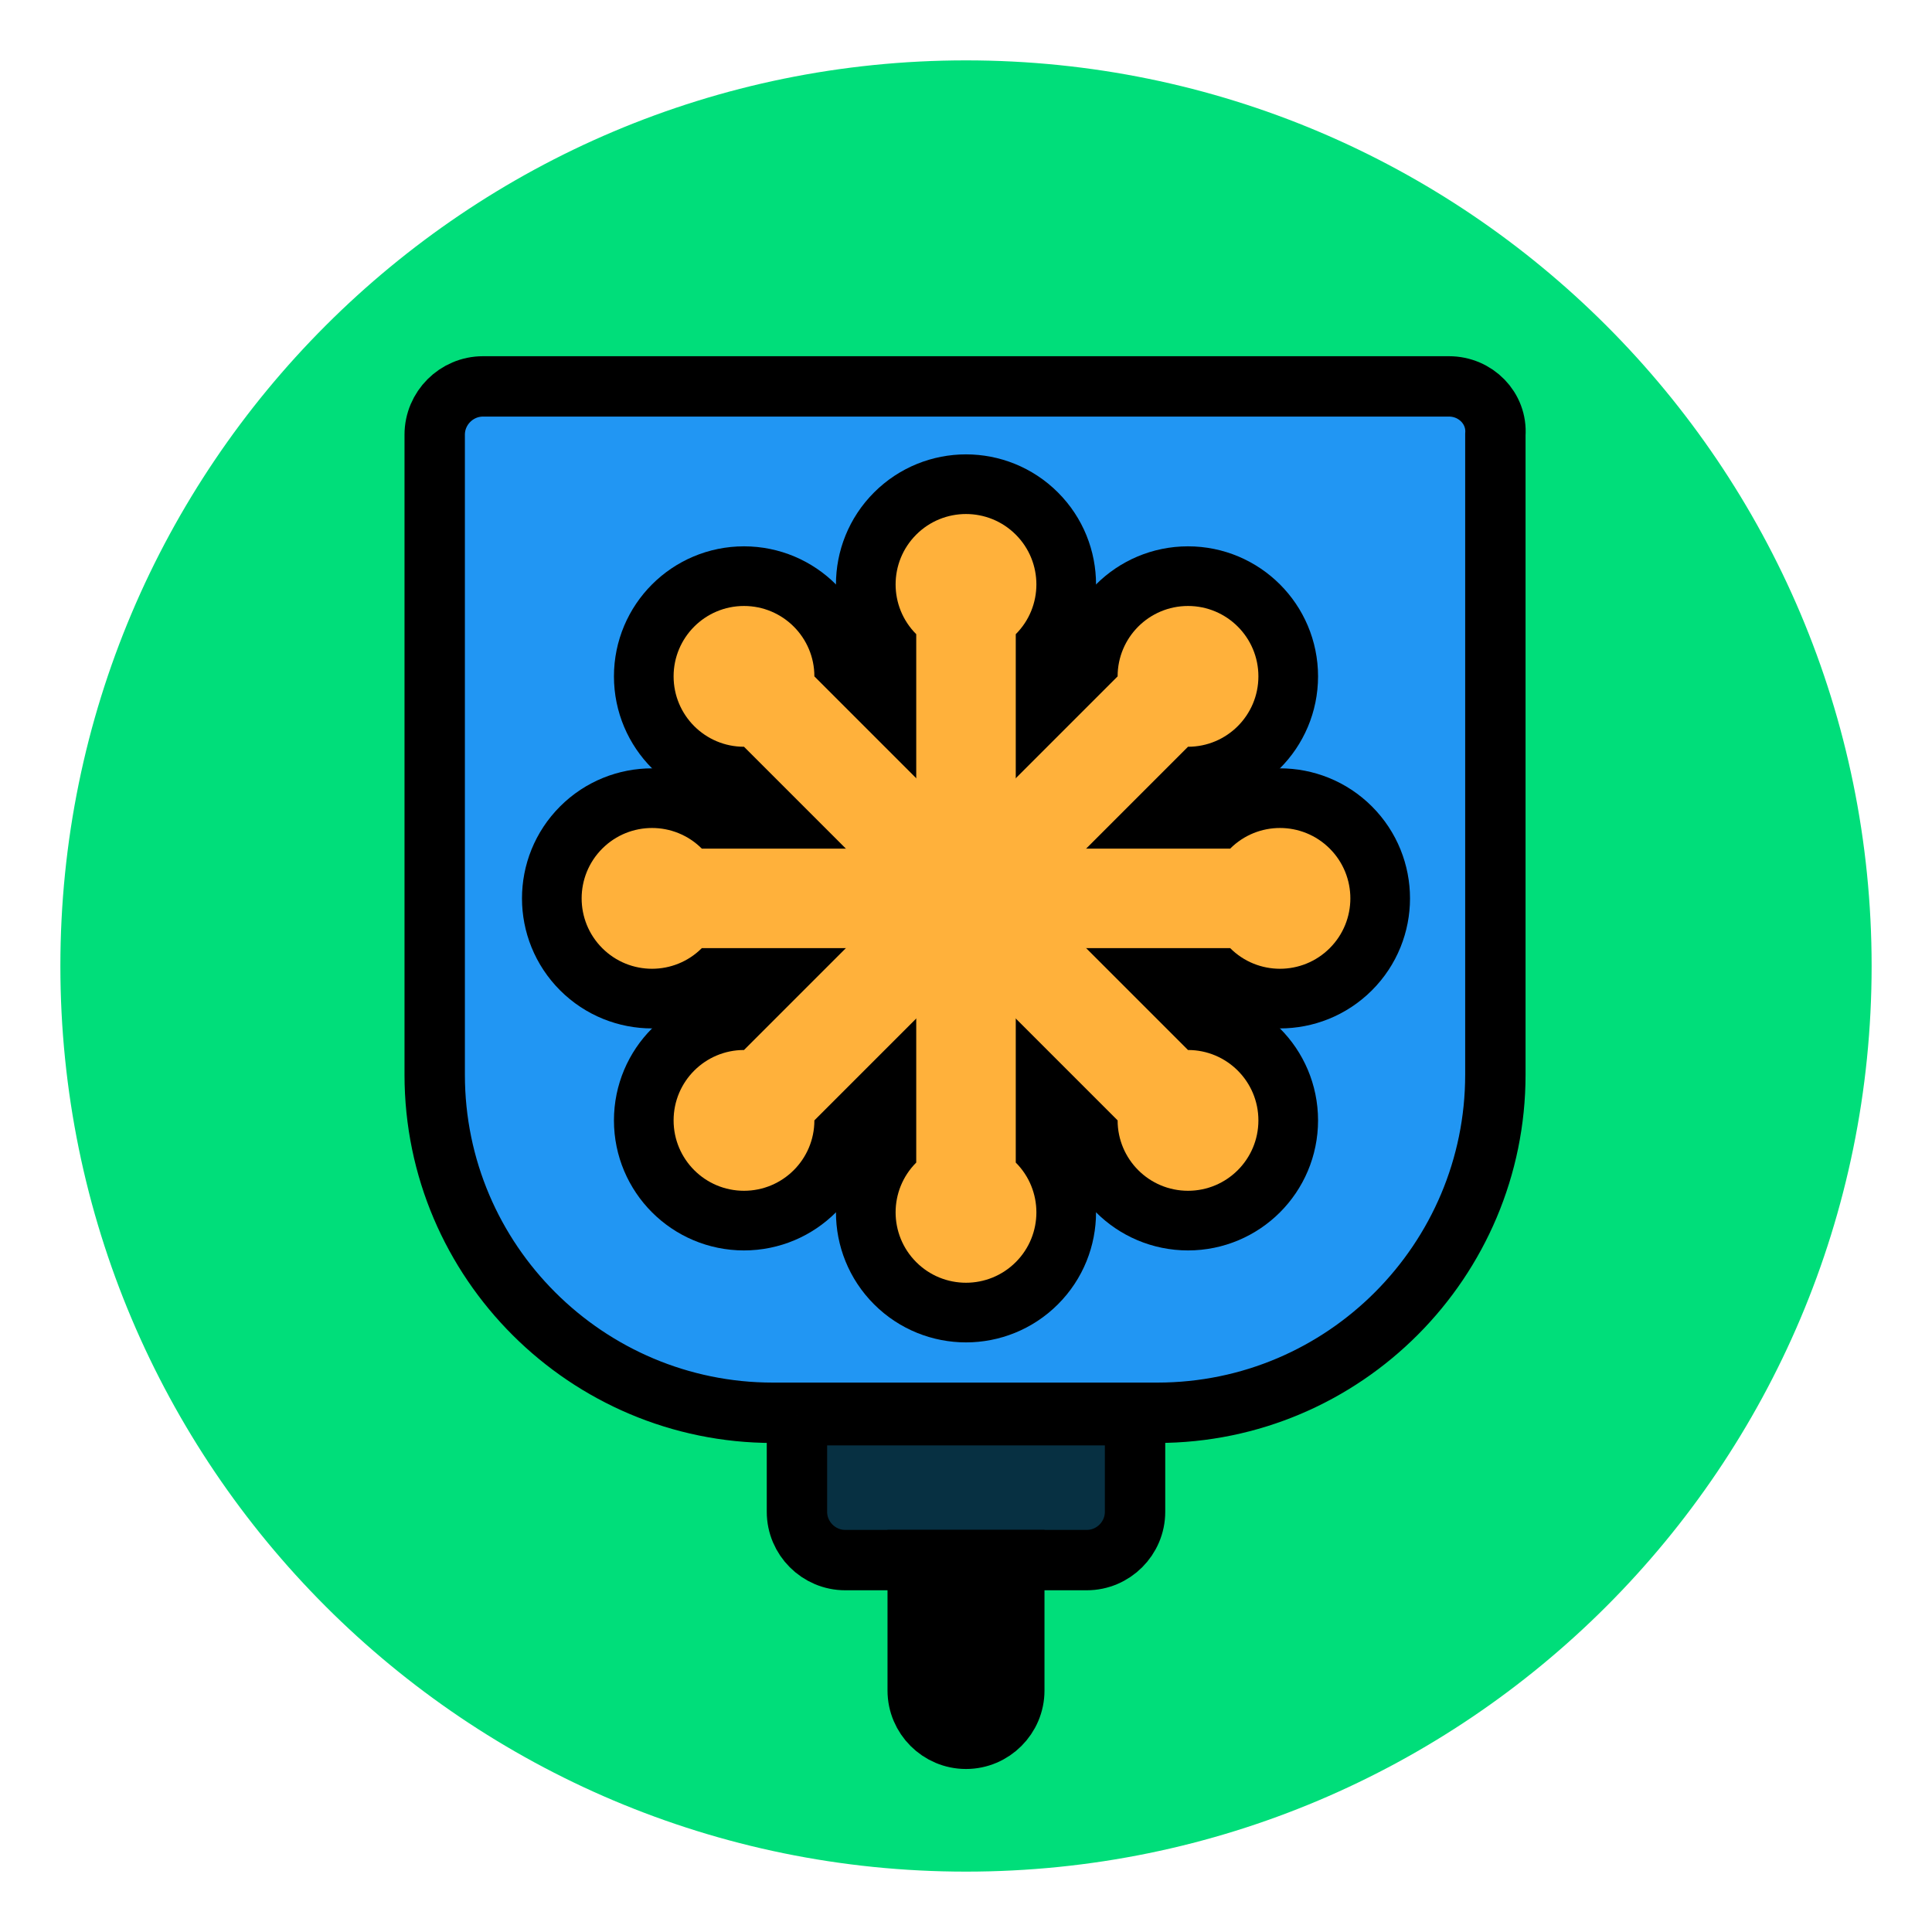
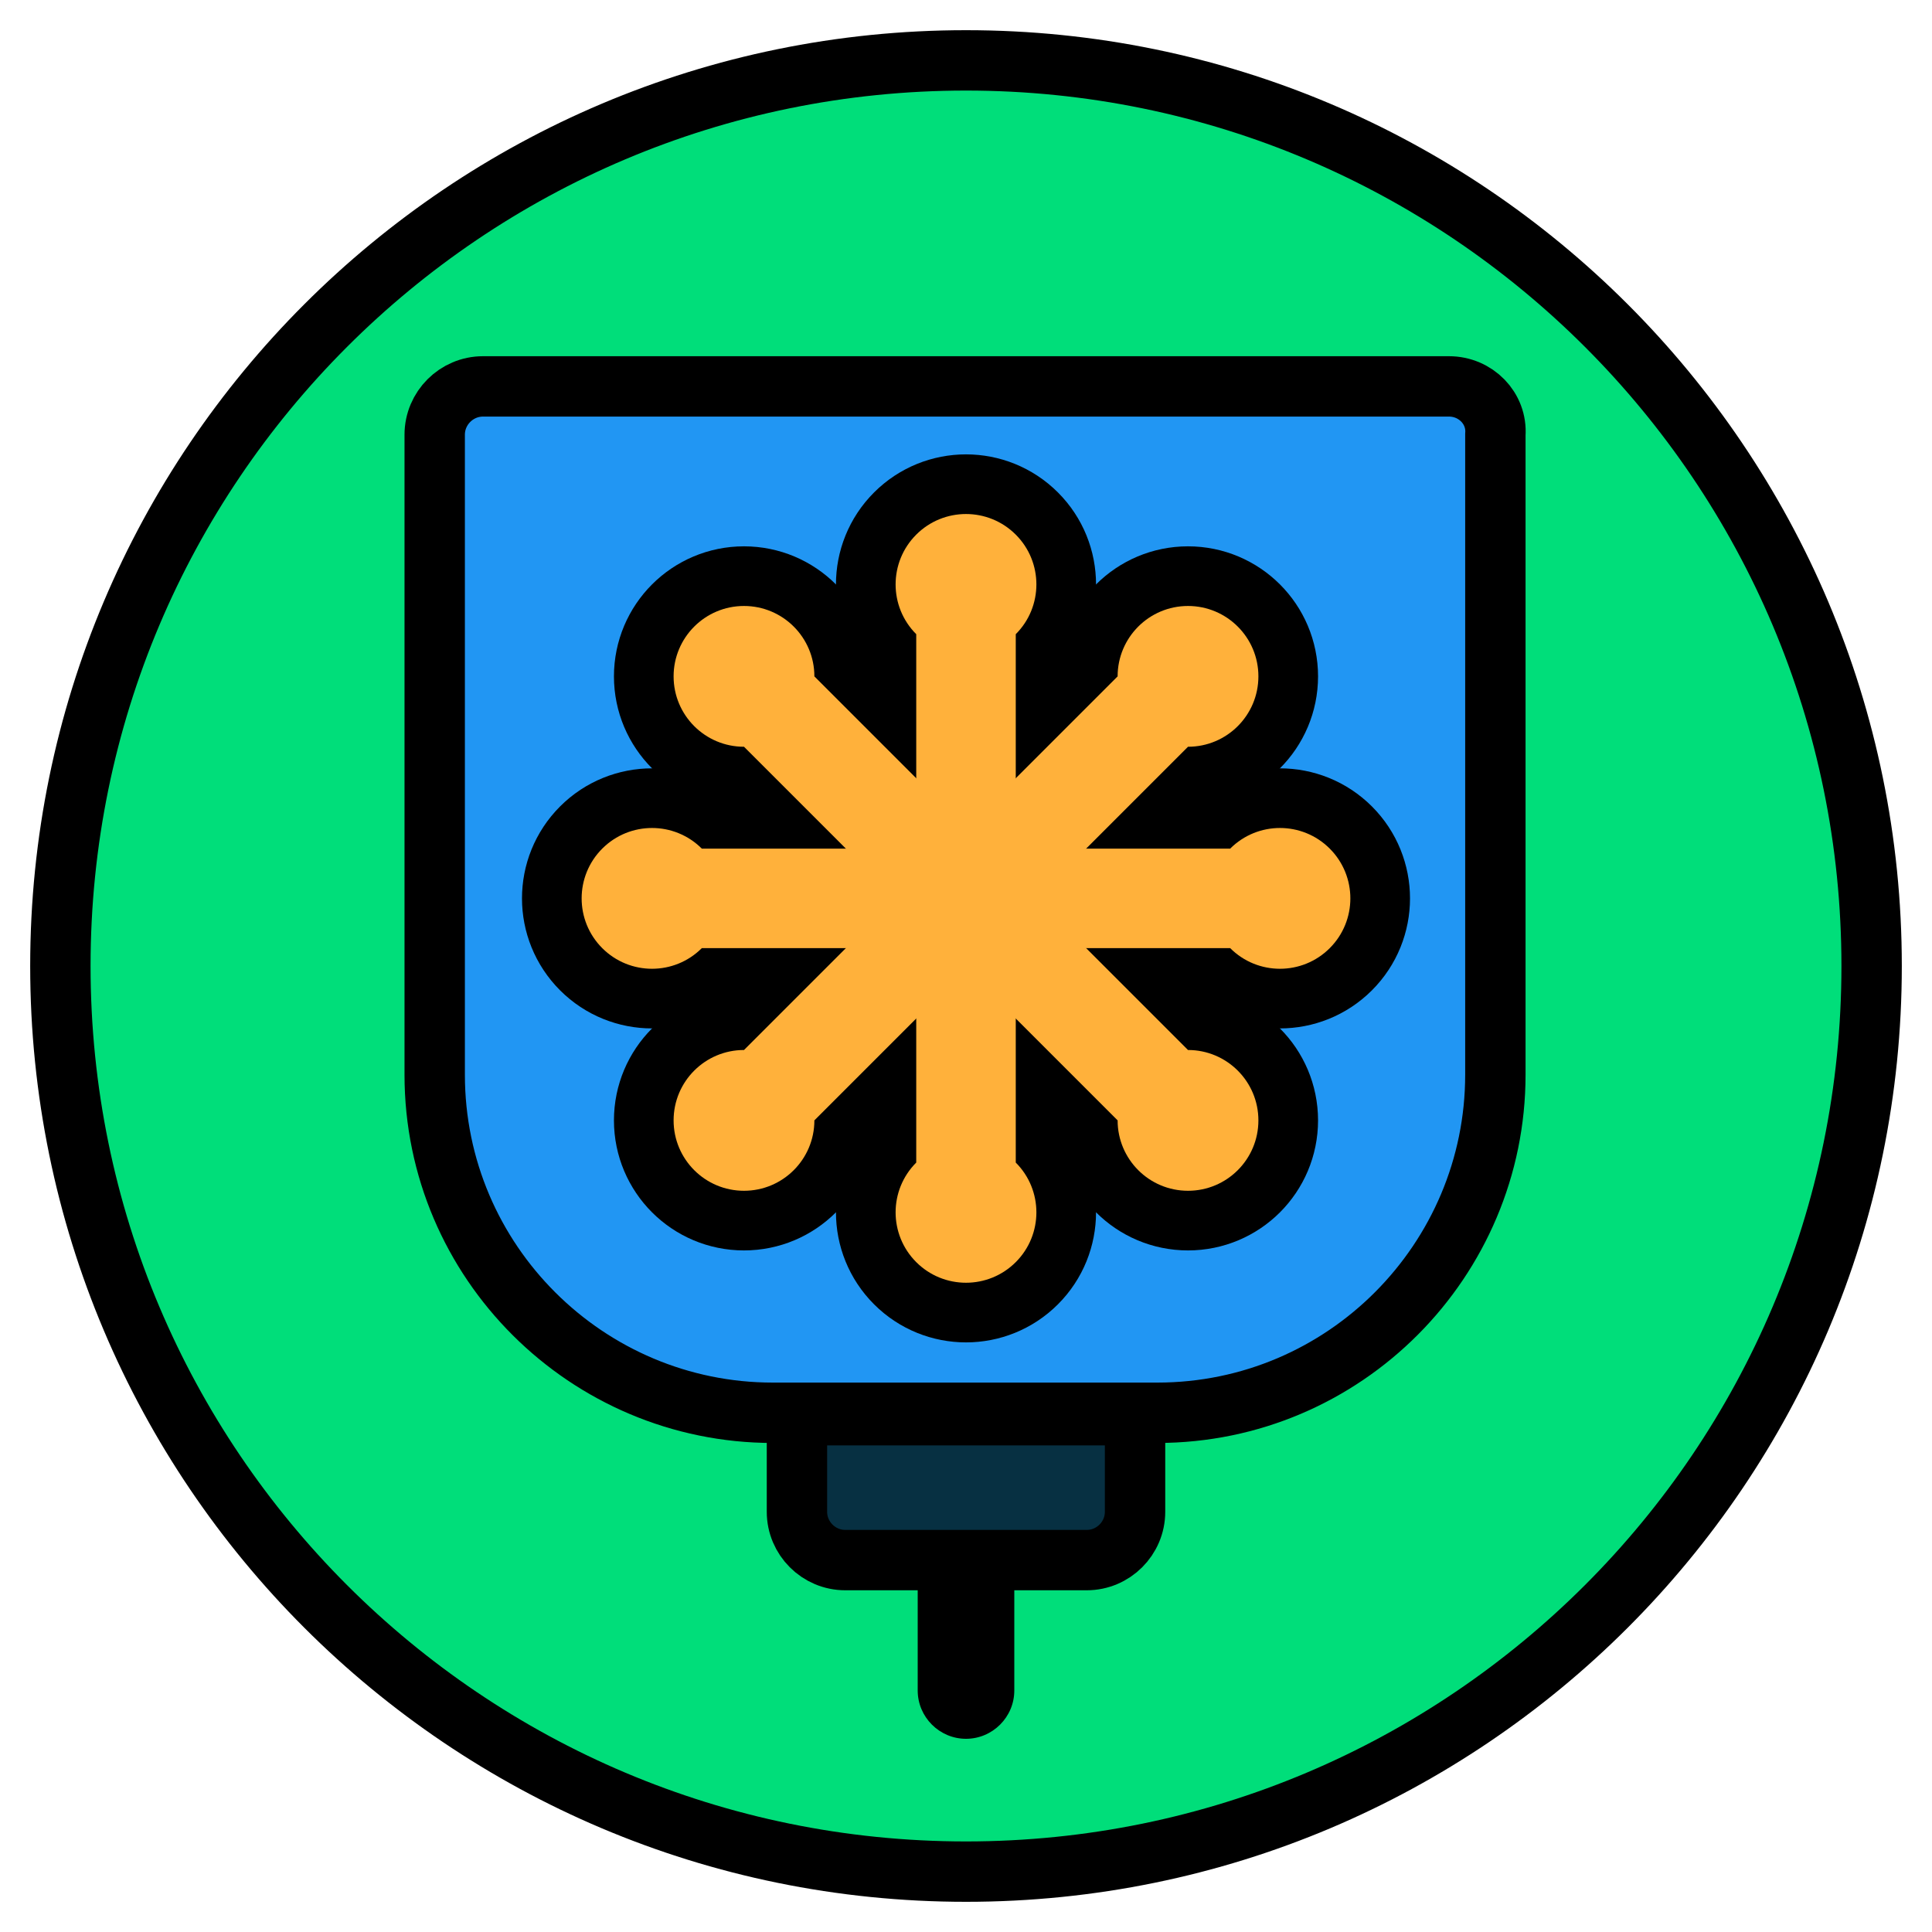
<svg xmlns="http://www.w3.org/2000/svg" xmlns:xlink="http://www.w3.org/1999/xlink" version="1.1" viewBox="0 0 32 32" width="1024px" height="1024px">
-   <circle cx="16" cy="16" r="15" fill="#00DE7A" />
+   <circle cx="16" cy="16" r="15" fill="#00DE7A" stroke-width="1" stroke="#000" />
  <g transform="translate(3.2 4.8) scale(0.8)">
    <g stroke-width="1.25" stroke="#000">
+       <path stroke="none" d="M15,29c0,0.55,0.45,1,1,1s1-0.45,1-1v-2.7h-2V29" />
+       <path fill="#073042" d="M12.5,23.3v2c0,0.55,0.45,1,1,1H15h2h1.5c0.55,0,1-0.45,1-1v-2H12.5" />
      <path fill="#2196F3" d="M26,2H6C5.45,2,5,2.45,5,3v13.25c0,3.88,3.16,7,7,7H12.5h7h0.46                   c3.88,0,7-3.16,7-7V3C27,2.45,26.55,2,26,2" />
-       <path fill="#073042" d="M12.5,23.3v2c0,0.55,0.45,1,1,1H15h2h1.5c0.55,0,1-0.45,1-1v-2H12.5" />
-       <path d="M15,29c0,0.55,0.45,1,1,1s1-0.45,1-1v-2.7h-2V29" />
    </g>
    <g id="svg_star" transform="translate(16, 12.6) scale(0.065, 0.065)">
      <path id="svg_bar" fill="#FFB13B" d="M-84.15,-15.85a22.42,22.42,0,1,0,0,31.7h168.3a22.42,22.42,0,1,0,0,-31.7z" />
      <use xlink:href="#svg_bar" transform="rotate(45)" />
      <use xlink:href="#svg_bar" transform="rotate(90)" />
      <use xlink:href="#svg_bar" transform="rotate(135)" />
    </g>
    <use xlink:href="#svg_star" stroke-width="38" stroke="#000" />
    <use xlink:href="#svg_star" />
  </g>
</svg>
